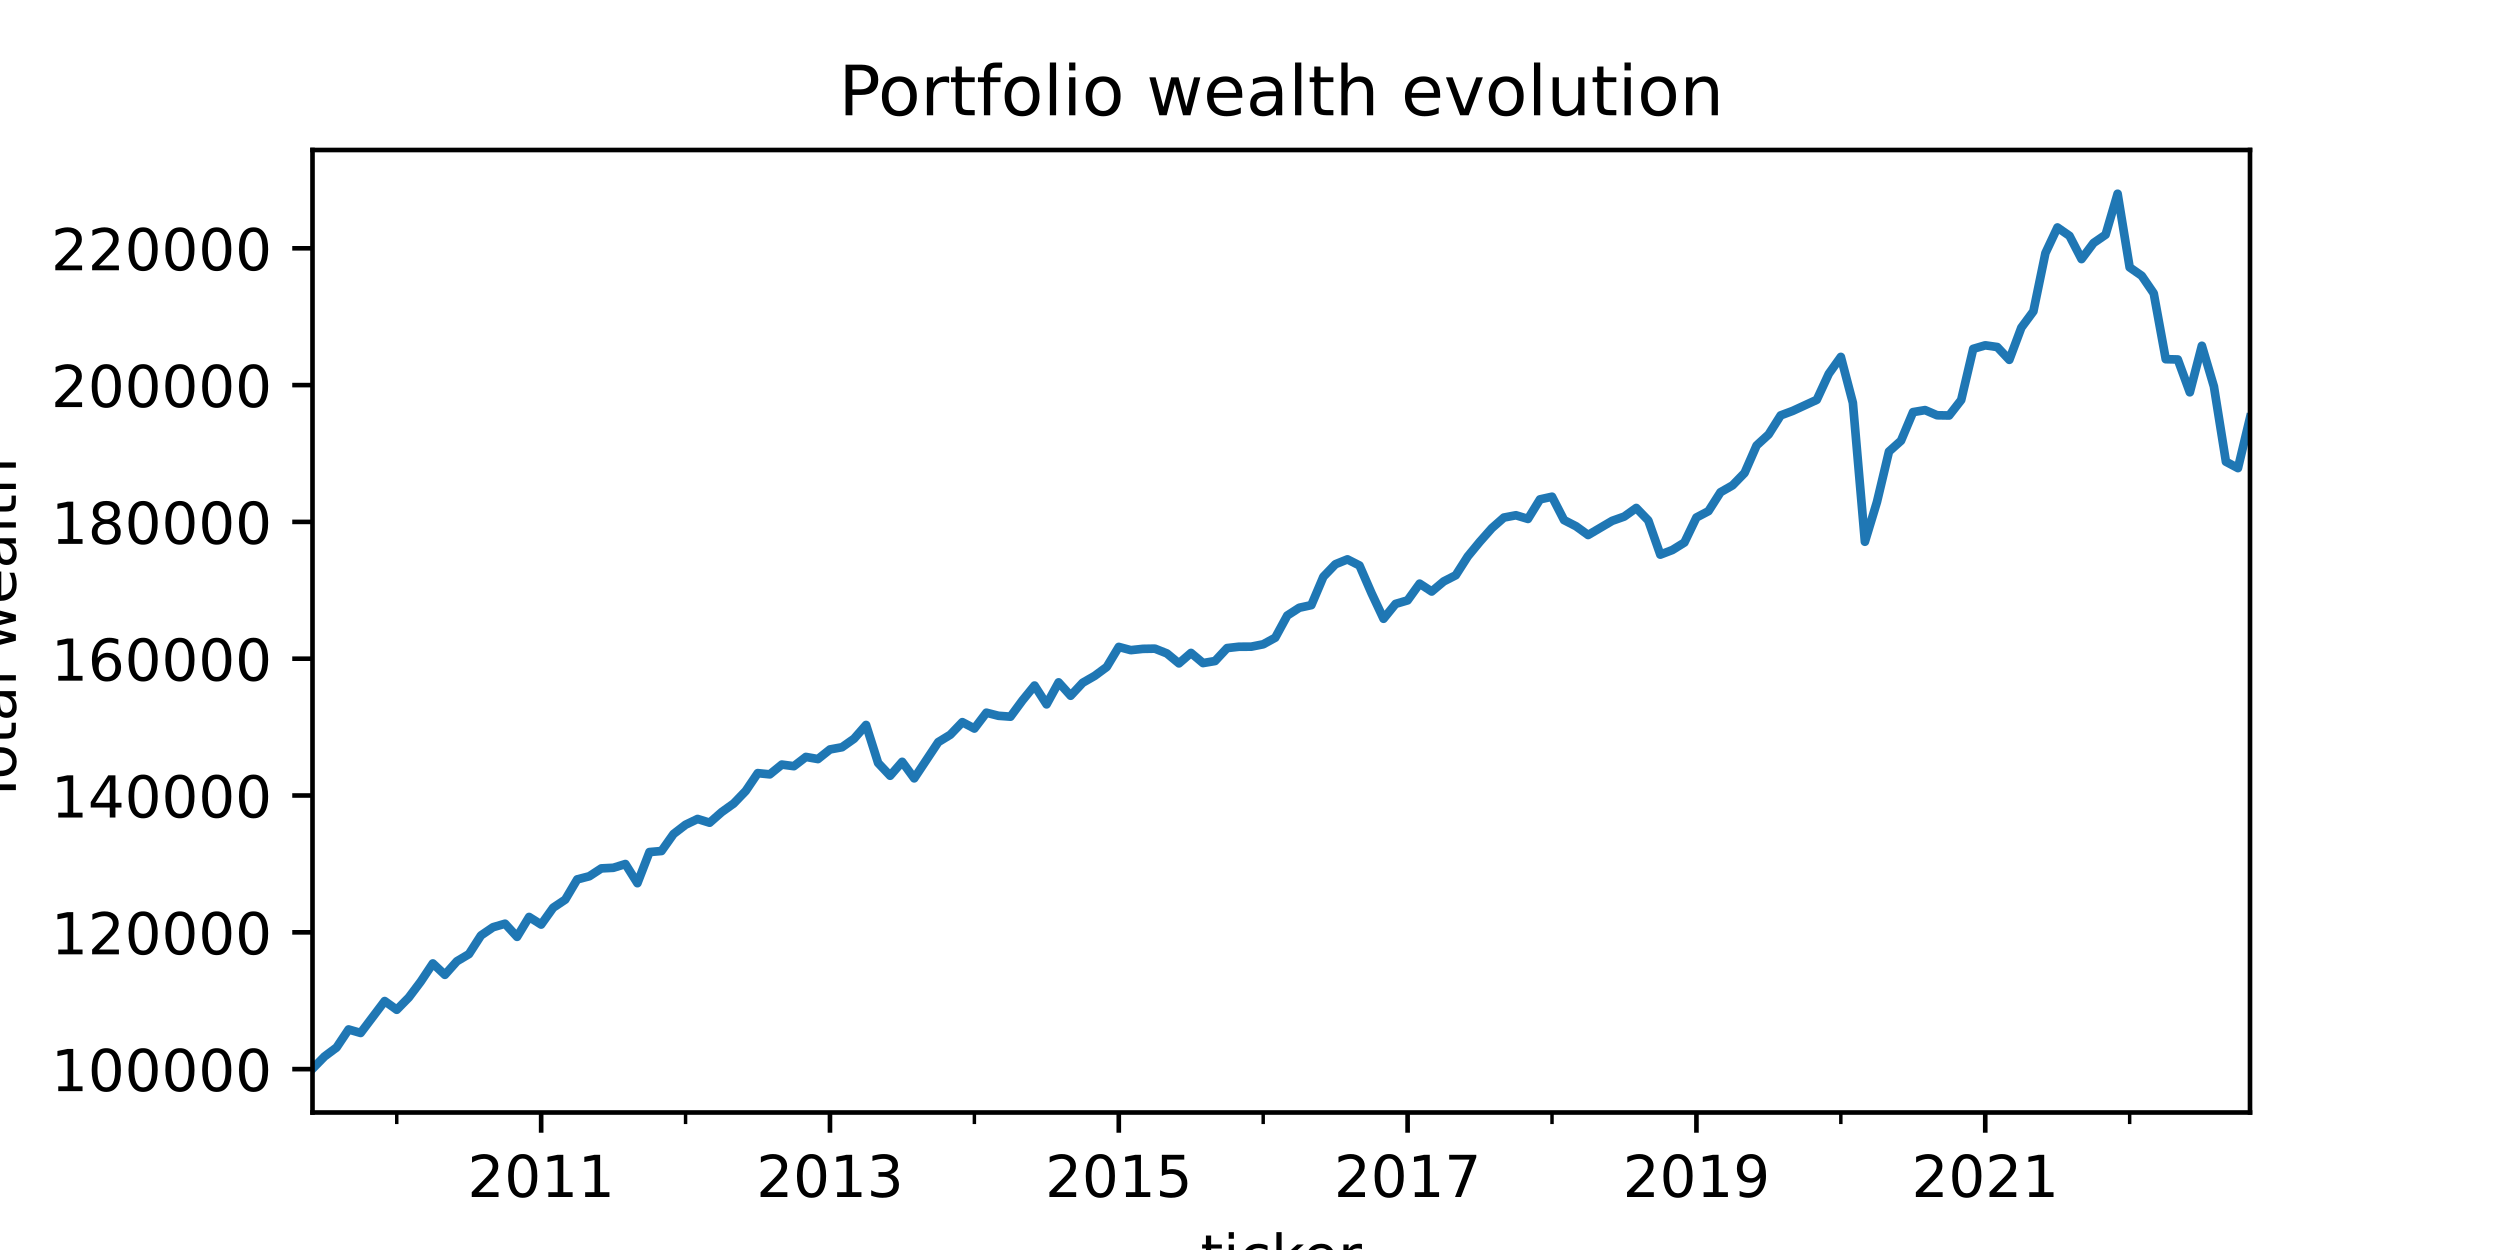
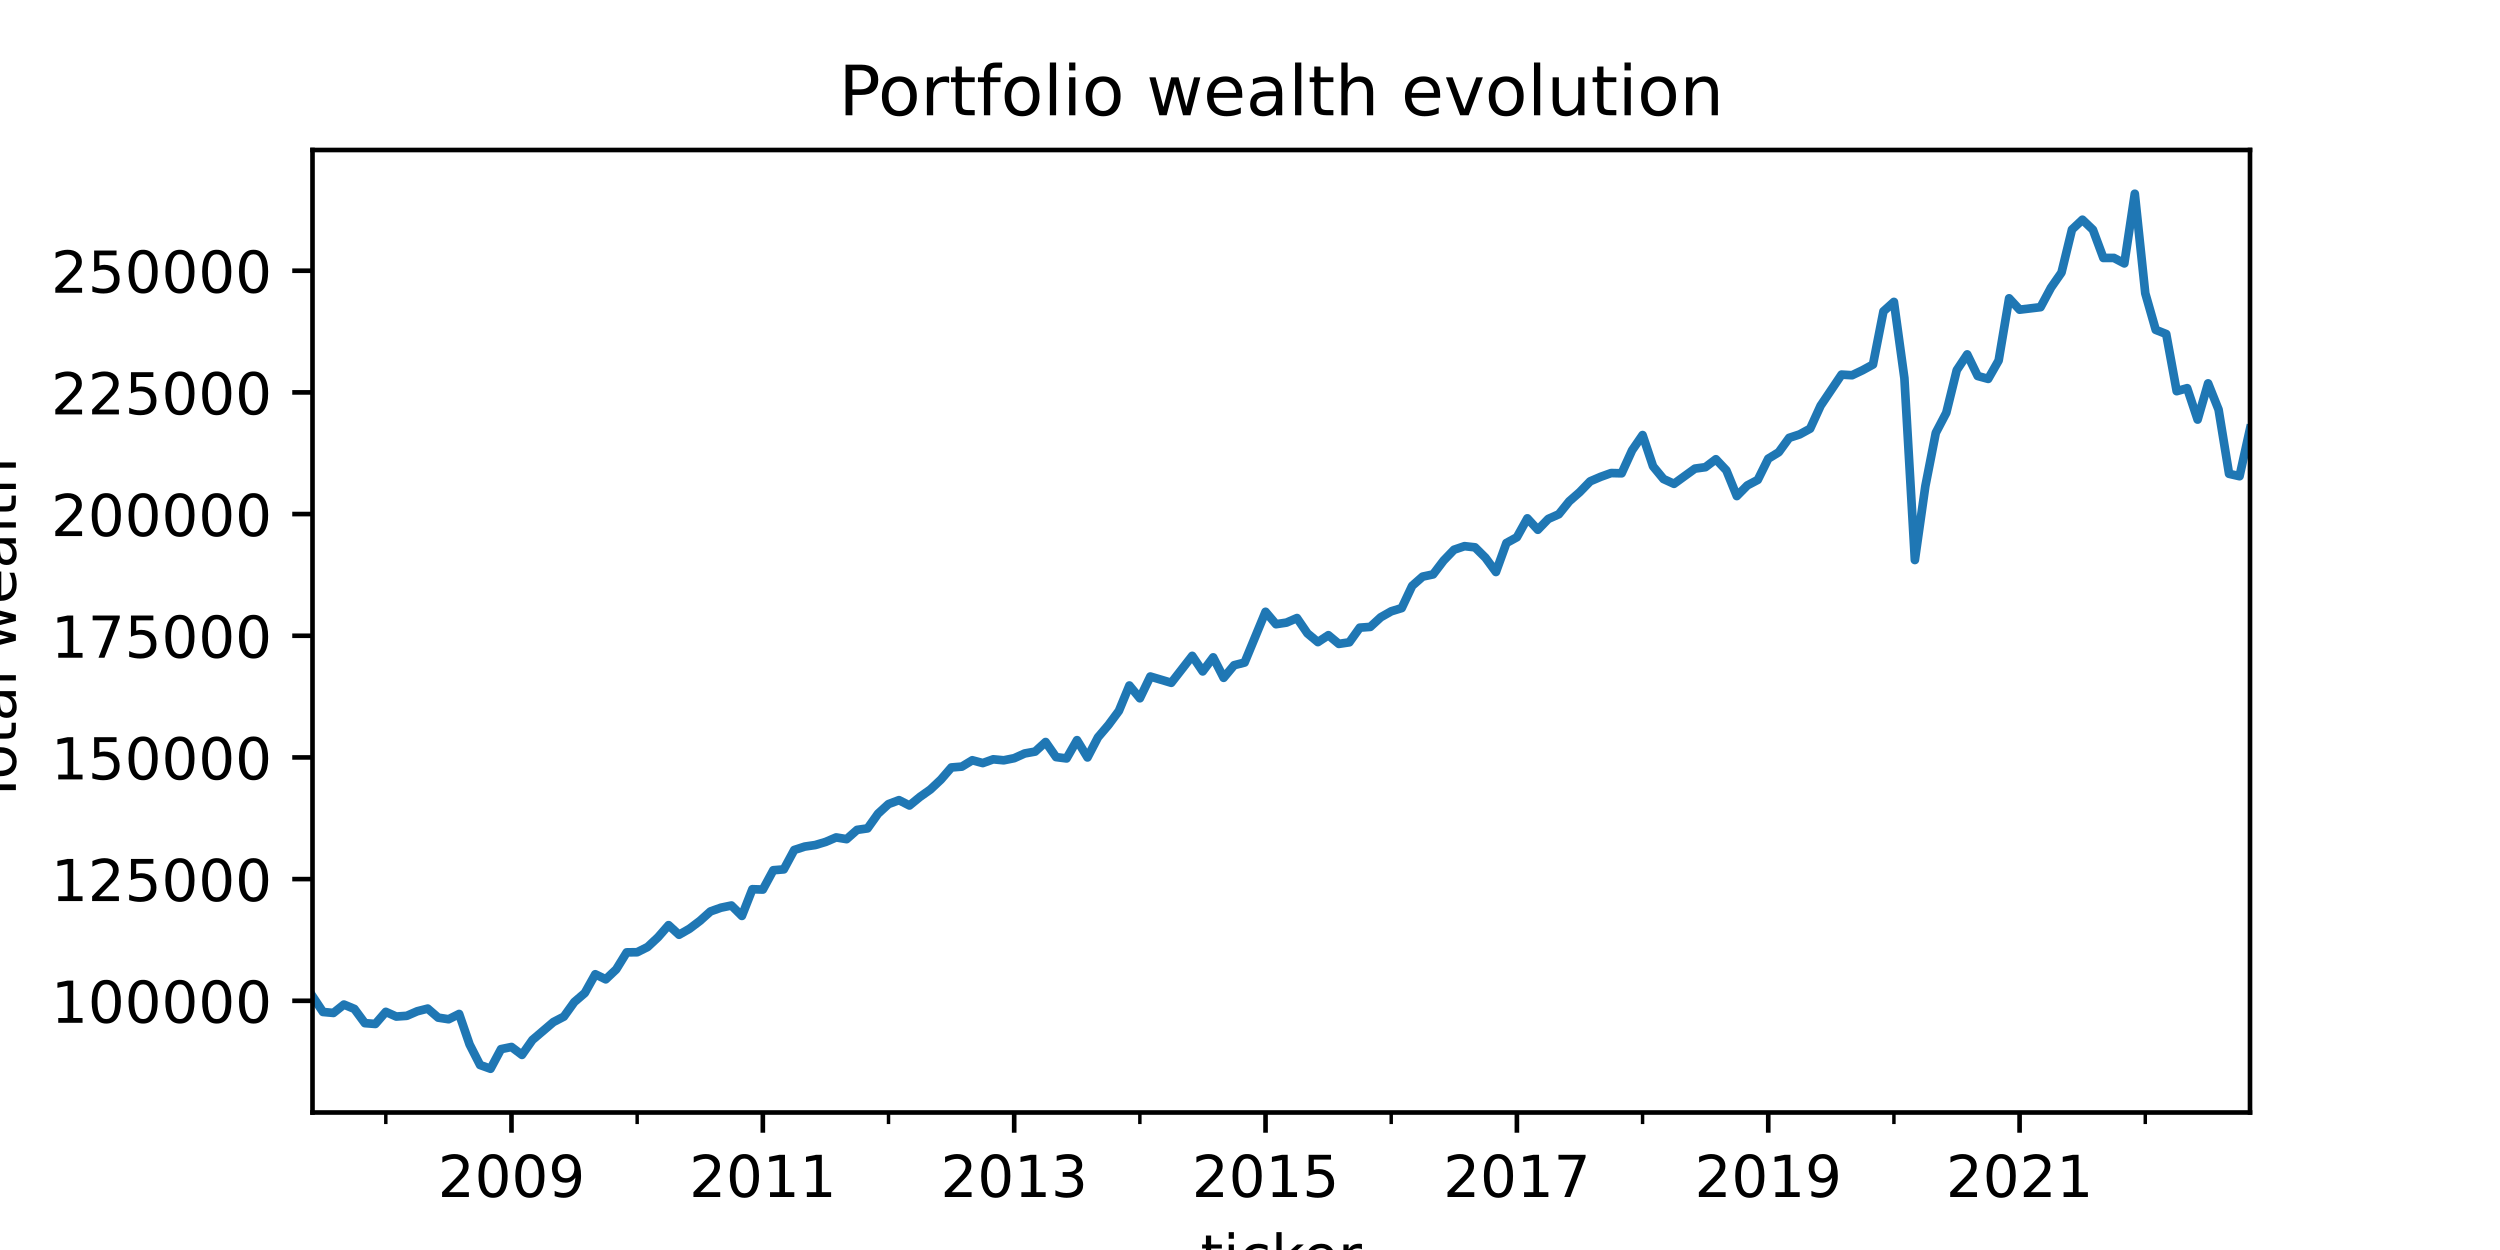
<svg xmlns="http://www.w3.org/2000/svg" xmlns:xlink="http://www.w3.org/1999/xlink" width="432pt" height="216pt" viewBox="0 0 432 216" version="1.1">
  <defs>
    <style type="text/css">*{stroke-linejoin: round; stroke-linecap: butt}</style>
  </defs>
  <g id="figure_1">
    <g id="patch_1">
      <path d="M 0 216  L 432 216  L 432 0  L 0 0  z " style="fill: #ffffff" />
    </g>
    <g id="axes_1">
      <g id="patch_2">
        <path d="M 54 192.24  L 388.8 192.24  L 388.8 25.92  L 54 25.92  z " style="fill: #ffffff" />
      </g>
      <g id="matplotlib.axis_1">
        <g id="xtick_1">
          <g id="line2d_1">
            <defs>
-               <path id="m2fdbde317b" d="M 0 0  L 0 3.5  " style="stroke: #000000; stroke-width: 0.8" />
+               <path id="mc7f5eabd72" d="M 0 0  L 0 3.5  " style="stroke: #000000; stroke-width: 0.8" />
            </defs>
            <g>
-               <use xlink:href="#m2fdbde317b" x="93.511" y="192.24" style="stroke: #000000; stroke-width: 0.8" />
+               <use xlink:href="#mc7f5eabd72" x="88.385" y="192.24" style="stroke: #000000; stroke-width: 0.8" />
            </g>
          </g>
          <g id="text_1">
-             <g transform="translate(80.78556 206.8384)scale(0.1 -0.1)">
+             <g transform="translate(75.65986 206.8384)scale(0.1 -0.1)">
              <defs>
                <path id="DejaVuSans-32" d="M 1228 531  L 3431 531  L 3431 0  L 469 0  L 469 531  Q 828 903 1448 1529  Q 2069 2156 2228 2338  Q 2531 2678 2651 2914  Q 2772 3150 2772 3378  Q 2772 3750 2511 3984  Q 2250 4219 1831 4219  Q 1534 4219 1204 4116  Q 875 4013 500 3803  L 500 4441  Q 881 4594 1212 4672  Q 1544 4750 1819 4750  Q 2544 4750 2975 4387  Q 3406 4025 3406 3419  Q 3406 3131 3298 2873  Q 3191 2616 2906 2266  Q 2828 2175 2409 1742  Q 1991 1309 1228 531  z " transform="scale(0.015625)" />
                <path id="DejaVuSans-30" d="M 2034 4250  Q 1547 4250 1301 3770  Q 1056 3291 1056 2328  Q 1056 1369 1301 889  Q 1547 409 2034 409  Q 2525 409 2770 889  Q 3016 1369 3016 2328  Q 3016 3291 2770 3770  Q 2525 4250 2034 4250  z M 2034 4750  Q 2819 4750 3233 4129  Q 3647 3509 3647 2328  Q 3647 1150 3233 529  Q 2819 -91 2034 -91  Q 1250 -91 836 529  Q 422 1150 422 2328  Q 422 3509 836 4129  Q 1250 4750 2034 4750  z " transform="scale(0.015625)" />
+                 <path id="DejaVuSans-39" d="M 703 97  L 703 672  Q 941 559 1184 500  Q 1428 441 1663 441  Q 2288 441 2617 861  Q 2947 1281 2994 2138  Q 2813 1869 2534 1725  Q 2256 1581 1919 1581  Q 1219 1581 811 2004  Q 403 2428 403 3163  Q 403 3881 828 4315  Q 1253 4750 1959 4750  Q 2769 4750 3195 4129  Q 3622 3509 3622 2328  Q 3622 1225 3098 567  Q 2575 -91 1691 -91  Q 1453 -91 1209 -44  Q 966 3 703 97  z M 1959 2075  Q 2384 2075 2632 2365  Q 2881 2656 2881 3163  Q 2881 3666 2632 3958  Q 2384 4250 1959 4250  Q 1534 4250 1286 3958  Q 1038 3666 1038 3163  Q 1038 2656 1286 2365  Q 1534 2075 1959 2075  z " transform="scale(0.015625)" />
+               </defs>
+               <use xlink:href="#DejaVuSans-32" />
+               <use xlink:href="#DejaVuSans-30" x="63.623" />
+               <use xlink:href="#DejaVuSans-30" x="127.246" />
+               <use xlink:href="#DejaVuSans-39" x="190.869" />
+             </g>
+           </g>
+         </g>
+         <g id="xtick_2">
+           <g id="line2d_2">
+             <g>
+               <use xlink:href="#mc7f5eabd72" x="131.818" y="192.24" style="stroke: #000000; stroke-width: 0.8" />
+             </g>
+           </g>
+           <g id="text_2">
+             <g transform="translate(119.0934 206.8384)scale(0.1 -0.1)">
+               <defs>
                <path id="DejaVuSans-31" d="M 794 531  L 1825 531  L 1825 4091  L 703 3866  L 703 4441  L 1819 4666  L 2450 4666  L 2450 531  L 3481 531  L 3481 0  L 794 0  L 794 531  z " transform="scale(0.015625)" />
              </defs>
              <use xlink:href="#DejaVuSans-32" />
              <use xlink:href="#DejaVuSans-30" x="63.623" />
              <use xlink:href="#DejaVuSans-31" x="127.246" />
              <use xlink:href="#DejaVuSans-31" x="190.869" />
            </g>
          </g>
        </g>
-         <g id="xtick_2">
-           <g id="line2d_2">
-             <g>
-               <use xlink:href="#m2fdbde317b" x="143.419" y="192.24" style="stroke: #000000; stroke-width: 0.8" />
-             </g>
-           </g>
-           <g id="text_2">
-             <g transform="translate(130.6936 206.8384)scale(0.1 -0.1)">
+         <g id="xtick_3">
+           <g id="line2d_3">
+             <g>
+               <use xlink:href="#mc7f5eabd72" x="175.252" y="192.24" style="stroke: #000000; stroke-width: 0.8" />
+             </g>
+           </g>
+           <g id="text_3">
+             <g transform="translate(162.5269 206.8384)scale(0.1 -0.1)">
              <defs>
                <path id="DejaVuSans-33" d="M 2597 2516  Q 3050 2419 3304 2112  Q 3559 1806 3559 1356  Q 3559 666 3084 287  Q 2609 -91 1734 -91  Q 1441 -91 1130 -33  Q 819 25 488 141  L 488 750  Q 750 597 1062 519  Q 1375 441 1716 441  Q 2309 441 2620 675  Q 2931 909 2931 1356  Q 2931 1769 2642 2001  Q 2353 2234 1838 2234  L 1294 2234  L 1294 2753  L 1863 2753  Q 2328 2753 2575 2939  Q 2822 3125 2822 3475  Q 2822 3834 2567 4026  Q 2313 4219 1838 4219  Q 1578 4219 1281 4162  Q 984 4106 628 3988  L 628 4550  Q 988 4650 1302 4700  Q 1616 4750 1894 4750  Q 2613 4750 3031 4423  Q 3450 4097 3450 3541  Q 3450 3153 3228 2886  Q 3006 2619 2597 2516  z " transform="scale(0.015625)" />
              </defs>
              <use xlink:href="#DejaVuSans-32" />
              <use xlink:href="#DejaVuSans-30" x="63.623" />
              <use xlink:href="#DejaVuSans-31" x="127.246" />
              <use xlink:href="#DejaVuSans-33" x="190.869" />
            </g>
          </g>
        </g>
-         <g id="xtick_3">
-           <g id="line2d_3">
-             <g>
-               <use xlink:href="#m2fdbde317b" x="193.327" y="192.24" style="stroke: #000000; stroke-width: 0.8" />
-             </g>
-           </g>
-           <g id="text_3">
-             <g transform="translate(180.6017 206.8384)scale(0.1 -0.1)">
+         <g id="xtick_4">
+           <g id="line2d_4">
+             <g>
+               <use xlink:href="#mc7f5eabd72" x="218.685" y="192.24" style="stroke: #000000; stroke-width: 0.8" />
+             </g>
+           </g>
+           <g id="text_4">
+             <g transform="translate(205.9604 206.8384)scale(0.1 -0.1)">
              <defs>
                <path id="DejaVuSans-35" d="M 691 4666  L 3169 4666  L 3169 4134  L 1269 4134  L 1269 2991  Q 1406 3038 1543 3061  Q 1681 3084 1819 3084  Q 2600 3084 3056 2656  Q 3513 2228 3513 1497  Q 3513 744 3044 326  Q 2575 -91 1722 -91  Q 1428 -91 1123 -41  Q 819 9 494 109  L 494 744  Q 775 591 1075 516  Q 1375 441 1709 441  Q 2250 441 2565 725  Q 2881 1009 2881 1497  Q 2881 1984 2565 2268  Q 2250 2553 1709 2553  Q 1456 2553 1204 2497  Q 953 2441 691 2322  L 691 4666  z " transform="scale(0.015625)" />
              </defs>
              <use xlink:href="#DejaVuSans-32" />
              <use xlink:href="#DejaVuSans-30" x="63.623" />
              <use xlink:href="#DejaVuSans-31" x="127.246" />
              <use xlink:href="#DejaVuSans-35" x="190.869" />
            </g>
          </g>
        </g>
-         <g id="xtick_4">
-           <g id="line2d_4">
-             <g>
-               <use xlink:href="#m2fdbde317b" x="243.235" y="192.24" style="stroke: #000000; stroke-width: 0.8" />
-             </g>
-           </g>
-           <g id="text_4">
-             <g transform="translate(230.5098 206.8384)scale(0.1 -0.1)">
+         <g id="xtick_5">
+           <g id="line2d_5">
+             <g>
+               <use xlink:href="#mc7f5eabd72" x="262.119" y="192.24" style="stroke: #000000; stroke-width: 0.8" />
+             </g>
+           </g>
+           <g id="text_5">
+             <g transform="translate(249.3939 206.8384)scale(0.1 -0.1)">
              <defs>
                <path id="DejaVuSans-37" d="M 525 4666  L 3525 4666  L 3525 4397  L 1831 0  L 1172 0  L 2766 4134  L 525 4134  L 525 4666  z " transform="scale(0.015625)" />
              </defs>
              <use xlink:href="#DejaVuSans-32" />
              <use xlink:href="#DejaVuSans-30" x="63.623" />
              <use xlink:href="#DejaVuSans-31" x="127.246" />
              <use xlink:href="#DejaVuSans-37" x="190.869" />
            </g>
          </g>
        </g>
-         <g id="xtick_5">
-           <g id="line2d_5">
-             <g>
-               <use xlink:href="#m2fdbde317b" x="293.143" y="192.24" style="stroke: #000000; stroke-width: 0.8" />
-             </g>
-           </g>
-           <g id="text_5">
-             <g transform="translate(280.4179 206.8384)scale(0.1 -0.1)">
-               <defs>
-                 <path id="DejaVuSans-39" d="M 703 97  L 703 672  Q 941 559 1184 500  Q 1428 441 1663 441  Q 2288 441 2617 861  Q 2947 1281 2994 2138  Q 2813 1869 2534 1725  Q 2256 1581 1919 1581  Q 1219 1581 811 2004  Q 403 2428 403 3163  Q 403 3881 828 4315  Q 1253 4750 1959 4750  Q 2769 4750 3195 4129  Q 3622 3509 3622 2328  Q 3622 1225 3098 567  Q 2575 -91 1691 -91  Q 1453 -91 1209 -44  Q 966 3 703 97  z M 1959 2075  Q 2384 2075 2632 2365  Q 2881 2656 2881 3163  Q 2881 3666 2632 3958  Q 2384 4250 1959 4250  Q 1534 4250 1286 3958  Q 1038 3666 1038 3163  Q 1038 2656 1286 2365  Q 1534 2075 1959 2075  z " transform="scale(0.015625)" />
-               </defs>
+         <g id="xtick_6">
+           <g id="line2d_6">
+             <g>
+               <use xlink:href="#mc7f5eabd72" x="305.552" y="192.24" style="stroke: #000000; stroke-width: 0.8" />
+             </g>
+           </g>
+           <g id="text_6">
+             <g transform="translate(292.8274 206.8384)scale(0.1 -0.1)">
              <use xlink:href="#DejaVuSans-32" />
              <use xlink:href="#DejaVuSans-30" x="63.623" />
              <use xlink:href="#DejaVuSans-31" x="127.246" />
              <use xlink:href="#DejaVuSans-39" x="190.869" />
            </g>
          </g>
        </g>
-         <g id="xtick_6">
-           <g id="line2d_6">
-             <g>
-               <use xlink:href="#m2fdbde317b" x="343.051" y="192.24" style="stroke: #000000; stroke-width: 0.8" />
-             </g>
-           </g>
-           <g id="text_6">
-             <g transform="translate(330.3259 206.8384)scale(0.1 -0.1)">
+         <g id="xtick_7">
+           <g id="line2d_7">
+             <g>
+               <use xlink:href="#mc7f5eabd72" x="348.986" y="192.24" style="stroke: #000000; stroke-width: 0.8" />
+             </g>
+           </g>
+           <g id="text_7">
+             <g transform="translate(336.2609 206.8384)scale(0.1 -0.1)">
              <use xlink:href="#DejaVuSans-32" />
              <use xlink:href="#DejaVuSans-30" x="63.623" />
              <use xlink:href="#DejaVuSans-32" x="127.246" />
              <use xlink:href="#DejaVuSans-31" x="190.869" />
            </g>
          </g>
        </g>
-         <g id="xtick_7">
-           <g id="line2d_7">
-             <defs>
-               <path id="m500e8e9e2e" d="M 0 0  L 0 2  " style="stroke: #000000; stroke-width: 0.6" />
-             </defs>
-             <g>
-               <use xlink:href="#m500e8e9e2e" x="68.557" y="192.24" style="stroke: #000000; stroke-width: 0.6" />
-             </g>
-           </g>
-         </g>
        <g id="xtick_8">
          <g id="line2d_8">
-             <g>
-               <use xlink:href="#m500e8e9e2e" x="118.465" y="192.24" style="stroke: #000000; stroke-width: 0.6" />
+             <defs>
+               <path id="mb5a6498477" d="M 0 0  L 0 2  " style="stroke: #000000; stroke-width: 0.6" />
+             </defs>
+             <g>
+               <use xlink:href="#mb5a6498477" x="66.668" y="192.24" style="stroke: #000000; stroke-width: 0.6" />
            </g>
          </g>
        </g>
        <g id="xtick_9">
          <g id="line2d_9">
            <g>
-               <use xlink:href="#m500e8e9e2e" x="168.373" y="192.24" style="stroke: #000000; stroke-width: 0.6" />
+               <use xlink:href="#mb5a6498477" x="110.102" y="192.24" style="stroke: #000000; stroke-width: 0.6" />
            </g>
          </g>
        </g>
        <g id="xtick_10">
          <g id="line2d_10">
            <g>
-               <use xlink:href="#m500e8e9e2e" x="218.281" y="192.24" style="stroke: #000000; stroke-width: 0.6" />
+               <use xlink:href="#mb5a6498477" x="153.535" y="192.24" style="stroke: #000000; stroke-width: 0.6" />
            </g>
          </g>
        </g>
        <g id="xtick_11">
          <g id="line2d_11">
            <g>
-               <use xlink:href="#m500e8e9e2e" x="268.189" y="192.24" style="stroke: #000000; stroke-width: 0.6" />
+               <use xlink:href="#mb5a6498477" x="196.969" y="192.24" style="stroke: #000000; stroke-width: 0.6" />
            </g>
          </g>
        </g>
        <g id="xtick_12">
          <g id="line2d_12">
            <g>
-               <use xlink:href="#m500e8e9e2e" x="318.097" y="192.24" style="stroke: #000000; stroke-width: 0.6" />
+               <use xlink:href="#mb5a6498477" x="240.402" y="192.24" style="stroke: #000000; stroke-width: 0.6" />
            </g>
          </g>
        </g>
        <g id="xtick_13">
          <g id="line2d_13">
            <g>
-               <use xlink:href="#m500e8e9e2e" x="368.005" y="192.24" style="stroke: #000000; stroke-width: 0.6" />
-             </g>
-           </g>
-         </g>
-         <g id="text_7">
+               <use xlink:href="#mb5a6498477" x="283.836" y="192.24" style="stroke: #000000; stroke-width: 0.6" />
+             </g>
+           </g>
+         </g>
+         <g id="xtick_14">
+           <g id="line2d_14">
+             <g>
+               <use xlink:href="#mb5a6498477" x="327.269" y="192.24" style="stroke: #000000; stroke-width: 0.6" />
+             </g>
+           </g>
+         </g>
+         <g id="xtick_15">
+           <g id="line2d_15">
+             <g>
+               <use xlink:href="#mb5a6498477" x="370.703" y="192.24" style="stroke: #000000; stroke-width: 0.6" />
+             </g>
+           </g>
+         </g>
+         <g id="text_8">
          <g transform="translate(207.4555 220.5166)scale(0.1 -0.1)">
            <defs>
              <path id="DejaVuSans-74" d="M 1172 4494  L 1172 3500  L 2356 3500  L 2356 3053  L 1172 3053  L 1172 1153  Q 1172 725 1289 603  Q 1406 481 1766 481  L 2356 481  L 2356 0  L 1766 0  Q 1100 0 847 248  Q 594 497 594 1153  L 594 3053  L 172 3053  L 172 3500  L 594 3500  L 594 4494  L 1172 4494  z " transform="scale(0.015625)" />
              <path id="DejaVuSans-69" d="M 603 3500  L 1178 3500  L 1178 0  L 603 0  L 603 3500  z M 603 4863  L 1178 4863  L 1178 4134  L 603 4134  L 603 4863  z " transform="scale(0.015625)" />
              <path id="DejaVuSans-63" d="M 3122 3366  L 3122 2828  Q 2878 2963 2633 3030  Q 2388 3097 2138 3097  Q 1578 3097 1268 2742  Q 959 2388 959 1747  Q 959 1106 1268 751  Q 1578 397 2138 397  Q 2388 397 2633 464  Q 2878 531 3122 666  L 3122 134  Q 2881 22 2623 -34  Q 2366 -91 2075 -91  Q 1284 -91 818 406  Q 353 903 353 1747  Q 353 2603 823 3093  Q 1294 3584 2113 3584  Q 2378 3584 2631 3529  Q 2884 3475 3122 3366  z " transform="scale(0.015625)" />
              <path id="DejaVuSans-6b" d="M 581 4863  L 1159 4863  L 1159 1991  L 2875 3500  L 3609 3500  L 1753 1863  L 3688 0  L 2938 0  L 1159 1709  L 1159 0  L 581 0  L 581 4863  z " transform="scale(0.015625)" />
              <path id="DejaVuSans-65" d="M 3597 1894  L 3597 1613  L 953 1613  Q 991 1019 1311 708  Q 1631 397 2203 397  Q 2534 397 2845 478  Q 3156 559 3463 722  L 3463 178  Q 3153 47 2828 -22  Q 2503 -91 2169 -91  Q 1331 -91 842 396  Q 353 884 353 1716  Q 353 2575 817 3079  Q 1281 3584 2069 3584  Q 2775 3584 3186 3129  Q 3597 2675 3597 1894  z M 3022 2063  Q 3016 2534 2758 2815  Q 2500 3097 2075 3097  Q 1594 3097 1305 2825  Q 1016 2553 972 2059  L 3022 2063  z " transform="scale(0.015625)" />
              <path id="DejaVuSans-72" d="M 2631 2963  Q 2534 3019 2420 3045  Q 2306 3072 2169 3072  Q 1681 3072 1420 2755  Q 1159 2438 1159 1844  L 1159 0  L 581 0  L 581 3500  L 1159 3500  L 1159 2956  Q 1341 3275 1631 3429  Q 1922 3584 2338 3584  Q 2397 3584 2469 3576  Q 2541 3569 2628 3553  L 2631 2963  z " transform="scale(0.015625)" />
            </defs>
            <use xlink:href="#DejaVuSans-74" />
            <use xlink:href="#DejaVuSans-69" x="39.209" />
            <use xlink:href="#DejaVuSans-63" x="66.992" />
            <use xlink:href="#DejaVuSans-6b" x="121.973" />
            <use xlink:href="#DejaVuSans-65" x="176.258" />
            <use xlink:href="#DejaVuSans-72" x="237.781" />
          </g>
        </g>
      </g>
      <g id="matplotlib.axis_2">
        <g id="ytick_1">
-           <g id="line2d_14">
+           <g id="line2d_16">
            <defs>
-               <path id="m5703c1675a" d="M 0 0  L -3.5 0  " style="stroke: #000000; stroke-width: 0.8" />
+               <path id="m5f19a71760" d="M 0 0  L -3.5 0  " style="stroke: #000000; stroke-width: 0.8" />
            </defs>
            <g>
-               <use xlink:href="#m5703c1675a" x="54" y="184.745" style="stroke: #000000; stroke-width: 0.8" />
-             </g>
-           </g>
-           <g id="text_8">
-             <g transform="translate(8.825 188.5444)scale(0.1 -0.1)">
+               <use xlink:href="#m5f19a71760" x="54" y="172.936" style="stroke: #000000; stroke-width: 0.8" />
+             </g>
+           </g>
+           <g id="text_9">
+             <g transform="translate(8.825 176.7349)scale(0.1 -0.1)">
              <use xlink:href="#DejaVuSans-31" />
              <use xlink:href="#DejaVuSans-30" x="63.623" />
              <use xlink:href="#DejaVuSans-30" x="127.246" />
              <use xlink:href="#DejaVuSans-30" x="190.869" />
              <use xlink:href="#DejaVuSans-30" x="254.492" />
              <use xlink:href="#DejaVuSans-30" x="318.115" />
            </g>
          </g>
        </g>
        <g id="ytick_2">
-           <g id="line2d_15">
-             <g>
-               <use xlink:href="#m5703c1675a" x="54" y="161.105" style="stroke: #000000; stroke-width: 0.8" />
-             </g>
-           </g>
-           <g id="text_9">
-             <g transform="translate(8.825 164.9043)scale(0.1 -0.1)">
+           <g id="line2d_17">
+             <g>
+               <use xlink:href="#m5f19a71760" x="54" y="151.91" style="stroke: #000000; stroke-width: 0.8" />
+             </g>
+           </g>
+           <g id="text_10">
+             <g transform="translate(8.825 155.7089)scale(0.1 -0.1)">
              <use xlink:href="#DejaVuSans-31" />
              <use xlink:href="#DejaVuSans-32" x="63.623" />
+               <use xlink:href="#DejaVuSans-35" x="127.246" />
+               <use xlink:href="#DejaVuSans-30" x="190.869" />
+               <use xlink:href="#DejaVuSans-30" x="254.492" />
+               <use xlink:href="#DejaVuSans-30" x="318.115" />
+             </g>
+           </g>
+         </g>
+         <g id="ytick_3">
+           <g id="line2d_18">
+             <g>
+               <use xlink:href="#m5f19a71760" x="54" y="130.884" style="stroke: #000000; stroke-width: 0.8" />
+             </g>
+           </g>
+           <g id="text_11">
+             <g transform="translate(8.825 134.6829)scale(0.1 -0.1)">
+               <use xlink:href="#DejaVuSans-31" />
+               <use xlink:href="#DejaVuSans-35" x="63.623" />
              <use xlink:href="#DejaVuSans-30" x="127.246" />
              <use xlink:href="#DejaVuSans-30" x="190.869" />
              <use xlink:href="#DejaVuSans-30" x="254.492" />
              <use xlink:href="#DejaVuSans-30" x="318.115" />
            </g>
          </g>
        </g>
-         <g id="ytick_3">
-           <g id="line2d_16">
-             <g>
-               <use xlink:href="#m5703c1675a" x="54" y="137.465" style="stroke: #000000; stroke-width: 0.8" />
-             </g>
-           </g>
-           <g id="text_10">
-             <g transform="translate(8.825 141.2641)scale(0.1 -0.1)">
-               <defs>
-                 <path id="DejaVuSans-34" d="M 2419 4116  L 825 1625  L 2419 1625  L 2419 4116  z M 2253 4666  L 3047 4666  L 3047 1625  L 3713 1625  L 3713 1100  L 3047 1100  L 3047 0  L 2419 0  L 2419 1100  L 313 1100  L 313 1709  L 2253 4666  z " transform="scale(0.015625)" />
-               </defs>
+         <g id="ytick_4">
+           <g id="line2d_19">
+             <g>
+               <use xlink:href="#m5f19a71760" x="54" y="109.858" style="stroke: #000000; stroke-width: 0.8" />
+             </g>
+           </g>
+           <g id="text_12">
+             <g transform="translate(8.825 113.6569)scale(0.1 -0.1)">
              <use xlink:href="#DejaVuSans-31" />
-               <use xlink:href="#DejaVuSans-34" x="63.623" />
+               <use xlink:href="#DejaVuSans-37" x="63.623" />
+               <use xlink:href="#DejaVuSans-35" x="127.246" />
+               <use xlink:href="#DejaVuSans-30" x="190.869" />
+               <use xlink:href="#DejaVuSans-30" x="254.492" />
+               <use xlink:href="#DejaVuSans-30" x="318.115" />
+             </g>
+           </g>
+         </g>
+         <g id="ytick_5">
+           <g id="line2d_20">
+             <g>
+               <use xlink:href="#m5f19a71760" x="54" y="88.832" style="stroke: #000000; stroke-width: 0.8" />
+             </g>
+           </g>
+           <g id="text_13">
+             <g transform="translate(8.825 92.63087)scale(0.1 -0.1)">
+               <use xlink:href="#DejaVuSans-32" />
+               <use xlink:href="#DejaVuSans-30" x="63.623" />
              <use xlink:href="#DejaVuSans-30" x="127.246" />
              <use xlink:href="#DejaVuSans-30" x="190.869" />
              <use xlink:href="#DejaVuSans-30" x="254.492" />
              <use xlink:href="#DejaVuSans-30" x="318.115" />
            </g>
          </g>
        </g>
-         <g id="ytick_4">
-           <g id="line2d_17">
-             <g>
-               <use xlink:href="#m5703c1675a" x="54" y="113.825" style="stroke: #000000; stroke-width: 0.8" />
-             </g>
-           </g>
-           <g id="text_11">
-             <g transform="translate(8.825 117.6239)scale(0.1 -0.1)">
-               <defs>
-                 <path id="DejaVuSans-36" d="M 2113 2584  Q 1688 2584 1439 2293  Q 1191 2003 1191 1497  Q 1191 994 1439 701  Q 1688 409 2113 409  Q 2538 409 2786 701  Q 3034 994 3034 1497  Q 3034 2003 2786 2293  Q 2538 2584 2113 2584  z M 3366 4563  L 3366 3988  Q 3128 4100 2886 4159  Q 2644 4219 2406 4219  Q 1781 4219 1451 3797  Q 1122 3375 1075 2522  Q 1259 2794 1537 2939  Q 1816 3084 2150 3084  Q 2853 3084 3261 2657  Q 3669 2231 3669 1497  Q 3669 778 3244 343  Q 2819 -91 2113 -91  Q 1303 -91 875 529  Q 447 1150 447 2328  Q 447 3434 972 4092  Q 1497 4750 2381 4750  Q 2619 4750 2861 4703  Q 3103 4656 3366 4563  z " transform="scale(0.015625)" />
-               </defs>
-               <use xlink:href="#DejaVuSans-31" />
-               <use xlink:href="#DejaVuSans-36" x="63.623" />
+         <g id="ytick_6">
+           <g id="line2d_21">
+             <g>
+               <use xlink:href="#m5f19a71760" x="54" y="67.806" style="stroke: #000000; stroke-width: 0.8" />
+             </g>
+           </g>
+           <g id="text_14">
+             <g transform="translate(8.825 71.60487)scale(0.1 -0.1)">
+               <use xlink:href="#DejaVuSans-32" />
+               <use xlink:href="#DejaVuSans-32" x="63.623" />
+               <use xlink:href="#DejaVuSans-35" x="127.246" />
+               <use xlink:href="#DejaVuSans-30" x="190.869" />
+               <use xlink:href="#DejaVuSans-30" x="254.492" />
+               <use xlink:href="#DejaVuSans-30" x="318.115" />
+             </g>
+           </g>
+         </g>
+         <g id="ytick_7">
+           <g id="line2d_22">
+             <g>
+               <use xlink:href="#m5f19a71760" x="54" y="46.78" style="stroke: #000000; stroke-width: 0.8" />
+             </g>
+           </g>
+           <g id="text_15">
+             <g transform="translate(8.825 50.57887)scale(0.1 -0.1)">
+               <use xlink:href="#DejaVuSans-32" />
+               <use xlink:href="#DejaVuSans-35" x="63.623" />
              <use xlink:href="#DejaVuSans-30" x="127.246" />
              <use xlink:href="#DejaVuSans-30" x="190.869" />
              <use xlink:href="#DejaVuSans-30" x="254.492" />
              <use xlink:href="#DejaVuSans-30" x="318.115" />
            </g>
          </g>
        </g>
-         <g id="ytick_5">
-           <g id="line2d_18">
-             <g>
-               <use xlink:href="#m5703c1675a" x="54" y="90.185" style="stroke: #000000; stroke-width: 0.8" />
-             </g>
-           </g>
-           <g id="text_12">
-             <g transform="translate(8.825 93.98377)scale(0.1 -0.1)">
-               <defs>
-                 <path id="DejaVuSans-38" d="M 2034 2216  Q 1584 2216 1326 1975  Q 1069 1734 1069 1313  Q 1069 891 1326 650  Q 1584 409 2034 409  Q 2484 409 2743 651  Q 3003 894 3003 1313  Q 3003 1734 2745 1975  Q 2488 2216 2034 2216  z M 1403 2484  Q 997 2584 770 2862  Q 544 3141 544 3541  Q 544 4100 942 4425  Q 1341 4750 2034 4750  Q 2731 4750 3128 4425  Q 3525 4100 3525 3541  Q 3525 3141 3298 2862  Q 3072 2584 2669 2484  Q 3125 2378 3379 2068  Q 3634 1759 3634 1313  Q 3634 634 3220 271  Q 2806 -91 2034 -91  Q 1263 -91 848 271  Q 434 634 434 1313  Q 434 1759 690 2068  Q 947 2378 1403 2484  z M 1172 3481  Q 1172 3119 1398 2916  Q 1625 2713 2034 2713  Q 2441 2713 2670 2916  Q 2900 3119 2900 3481  Q 2900 3844 2670 4047  Q 2441 4250 2034 4250  Q 1625 4250 1398 4047  Q 1172 3844 1172 3481  z " transform="scale(0.015625)" />
-               </defs>
-               <use xlink:href="#DejaVuSans-31" />
-               <use xlink:href="#DejaVuSans-38" x="63.623" />
-               <use xlink:href="#DejaVuSans-30" x="127.246" />
-               <use xlink:href="#DejaVuSans-30" x="190.869" />
-               <use xlink:href="#DejaVuSans-30" x="254.492" />
-               <use xlink:href="#DejaVuSans-30" x="318.115" />
-             </g>
-           </g>
-         </g>
-         <g id="ytick_6">
-           <g id="line2d_19">
-             <g>
-               <use xlink:href="#m5703c1675a" x="54" y="66.544" style="stroke: #000000; stroke-width: 0.8" />
-             </g>
-           </g>
-           <g id="text_13">
-             <g transform="translate(8.825 70.3436)scale(0.1 -0.1)">
-               <use xlink:href="#DejaVuSans-32" />
-               <use xlink:href="#DejaVuSans-30" x="63.623" />
-               <use xlink:href="#DejaVuSans-30" x="127.246" />
-               <use xlink:href="#DejaVuSans-30" x="190.869" />
-               <use xlink:href="#DejaVuSans-30" x="254.492" />
-               <use xlink:href="#DejaVuSans-30" x="318.115" />
-             </g>
-           </g>
-         </g>
-         <g id="ytick_7">
-           <g id="line2d_20">
-             <g>
-               <use xlink:href="#m5703c1675a" x="54" y="42.904" style="stroke: #000000; stroke-width: 0.8" />
-             </g>
-           </g>
-           <g id="text_14">
-             <g transform="translate(8.825 46.70344)scale(0.1 -0.1)">
-               <use xlink:href="#DejaVuSans-32" />
-               <use xlink:href="#DejaVuSans-32" x="63.623" />
-               <use xlink:href="#DejaVuSans-30" x="127.246" />
-               <use xlink:href="#DejaVuSans-30" x="190.869" />
-               <use xlink:href="#DejaVuSans-30" x="254.492" />
-               <use xlink:href="#DejaVuSans-30" x="318.115" />
-             </g>
-           </g>
-         </g>
-         <g id="text_15">
+         <g id="text_16">
          <g transform="translate(2.745312 139.0933)rotate(-90)scale(0.1 -0.1)">
            <defs>
              <path id="DejaVuSans-54" d="M -19 4666  L 3928 4666  L 3928 4134  L 2272 4134  L 2272 0  L 1638 0  L 1638 4134  L -19 4134  L -19 4666  z " transform="scale(0.015625)" />
              <path id="DejaVuSans-6f" d="M 1959 3097  Q 1497 3097 1228 2736  Q 959 2375 959 1747  Q 959 1119 1226 758  Q 1494 397 1959 397  Q 2419 397 2687 759  Q 2956 1122 2956 1747  Q 2956 2369 2687 2733  Q 2419 3097 1959 3097  z M 1959 3584  Q 2709 3584 3137 3096  Q 3566 2609 3566 1747  Q 3566 888 3137 398  Q 2709 -91 1959 -91  Q 1206 -91 779 398  Q 353 888 353 1747  Q 353 2609 779 3096  Q 1206 3584 1959 3584  z " transform="scale(0.015625)" />
              <path id="DejaVuSans-61" d="M 2194 1759  Q 1497 1759 1228 1600  Q 959 1441 959 1056  Q 959 750 1161 570  Q 1363 391 1709 391  Q 2188 391 2477 730  Q 2766 1069 2766 1631  L 2766 1759  L 2194 1759  z M 3341 1997  L 3341 0  L 2766 0  L 2766 531  Q 2569 213 2275 61  Q 1981 -91 1556 -91  Q 1019 -91 701 211  Q 384 513 384 1019  Q 384 1609 779 1909  Q 1175 2209 1959 2209  L 2766 2209  L 2766 2266  Q 2766 2663 2505 2880  Q 2244 3097 1772 3097  Q 1472 3097 1187 3025  Q 903 2953 641 2809  L 641 3341  Q 956 3463 1253 3523  Q 1550 3584 1831 3584  Q 2591 3584 2966 3190  Q 3341 2797 3341 1997  z " transform="scale(0.015625)" />
              <path id="DejaVuSans-6c" d="M 603 4863  L 1178 4863  L 1178 0  L 603 0  L 603 4863  z " transform="scale(0.015625)" />
              <path id="DejaVuSans-20" transform="scale(0.015625)" />
              <path id="DejaVuSans-77" d="M 269 3500  L 844 3500  L 1563 769  L 2278 3500  L 2956 3500  L 3675 769  L 4391 3500  L 4966 3500  L 4050 0  L 3372 0  L 2619 2869  L 1863 0  L 1184 0  L 269 3500  z " transform="scale(0.015625)" />
              <path id="DejaVuSans-68" d="M 3513 2113  L 3513 0  L 2938 0  L 2938 2094  Q 2938 2591 2744 2837  Q 2550 3084 2163 3084  Q 1697 3084 1428 2787  Q 1159 2491 1159 1978  L 1159 0  L 581 0  L 581 4863  L 1159 4863  L 1159 2956  Q 1366 3272 1645 3428  Q 1925 3584 2291 3584  Q 2894 3584 3203 3211  Q 3513 2838 3513 2113  z " transform="scale(0.015625)" />
            </defs>
            <use xlink:href="#DejaVuSans-54" />
            <use xlink:href="#DejaVuSans-6f" x="44.084" />
            <use xlink:href="#DejaVuSans-74" x="105.266" />
            <use xlink:href="#DejaVuSans-61" x="144.475" />
            <use xlink:href="#DejaVuSans-6c" x="205.754" />
            <use xlink:href="#DejaVuSans-20" x="233.537" />
            <use xlink:href="#DejaVuSans-77" x="265.324" />
            <use xlink:href="#DejaVuSans-65" x="347.111" />
            <use xlink:href="#DejaVuSans-61" x="408.635" />
            <use xlink:href="#DejaVuSans-6c" x="469.914" />
            <use xlink:href="#DejaVuSans-74" x="497.697" />
            <use xlink:href="#DejaVuSans-68" x="536.906" />
          </g>
        </g>
      </g>
-       <g id="line2d_21">
-         <path d="M 54 184.68  L 56.08 182.556  L 58.159 181.004  L 60.239 177.89  L 62.318 178.494  L 66.477 172.986  L 68.557 174.488  L 70.636 172.37  L 72.716 169.606  L 74.795 166.487  L 76.875 168.446  L 78.954 166.107  L 81.034 164.868  L 83.113 161.645  L 85.193 160.225  L 87.272 159.617  L 89.352 161.883  L 91.431 158.452  L 93.511 159.765  L 95.59 156.849  L 97.67 155.458  L 99.749 151.954  L 101.829 151.421  L 103.908 150.059  L 105.988 149.953  L 108.067 149.305  L 110.147 152.613  L 112.226 147.236  L 114.306 147.054  L 116.385 144.115  L 118.465 142.514  L 120.544 141.516  L 122.624 142.165  L 124.703 140.334  L 126.783 138.841  L 128.862 136.677  L 130.942 133.599  L 133.021 133.809  L 135.101 132.12  L 137.18 132.395  L 139.26 130.798  L 141.339 131.165  L 143.419 129.504  L 145.498 129.123  L 147.578 127.649  L 149.657 125.276  L 151.737 131.839  L 153.816 134.046  L 155.896 131.647  L 157.975 134.496  L 162.134 128.235  L 164.214 126.96  L 166.293 124.79  L 168.373 125.889  L 170.452 123.153  L 172.532 123.688  L 174.611 123.841  L 176.691 121.018  L 178.77 118.463  L 180.85 121.713  L 182.929 117.915  L 185.009 120.22  L 187.088 117.984  L 189.168 116.786  L 191.247 115.248  L 193.327 111.788  L 195.406 112.344  L 197.486 112.122  L 199.565 112.086  L 201.645 112.913  L 203.724 114.631  L 205.804 112.828  L 207.883 114.577  L 209.963 114.224  L 212.042 111.989  L 214.122 111.752  L 216.201 111.747  L 218.281 111.333  L 220.36 110.194  L 222.44 106.363  L 224.519 105.018  L 226.599 104.567  L 228.678 99.666  L 230.758 97.499  L 232.837 96.657  L 234.917 97.714  L 236.996 102.493  L 239.076 106.919  L 241.155 104.354  L 243.235 103.742  L 245.314 100.855  L 247.394 102.213  L 249.473 100.47  L 251.553 99.404  L 253.632 96.148  L 255.712 93.619  L 257.791 91.27  L 259.871 89.435  L 261.95 89.038  L 264.03 89.669  L 266.109 86.291  L 268.189 85.833  L 270.268 89.873  L 272.348 90.943  L 274.427 92.45  L 278.586 90  L 280.666 89.264  L 282.745 87.778  L 284.825 89.935  L 286.904 95.839  L 288.984 95.042  L 291.063 93.75  L 293.143 89.422  L 295.222 88.325  L 297.302 85.059  L 299.381 83.87  L 301.461 81.725  L 303.54 76.976  L 305.62 75.073  L 307.699 71.78  L 309.779 71.002  L 313.938 69.086  L 316.017 64.59  L 318.097 61.674  L 320.176 69.601  L 322.256 93.609  L 324.335 86.755  L 326.415 78.023  L 328.494 76.157  L 330.574 71.214  L 332.653 70.866  L 334.733 71.759  L 336.812 71.795  L 338.892 69.122  L 340.971 60.281  L 343.051 59.672  L 345.13 59.967  L 347.21 62.176  L 349.289 56.61  L 351.369 53.797  L 353.448 43.739  L 355.528 39.308  L 357.607 40.754  L 359.687 44.767  L 361.766 41.987  L 363.846 40.557  L 365.925 33.48  L 368.005 46.202  L 370.084 47.65  L 372.164 50.689  L 374.243 62.068  L 376.323 62.118  L 378.402 67.788  L 380.482 59.753  L 382.561 66.775  L 384.641 79.787  L 386.72 80.888  L 388.8 72.199  L 388.8 72.199  " clip-path="url(#pde191a10c6)" style="fill: none; stroke: #1f77b4; stroke-width: 1.5; stroke-linecap: square" />
+       <g id="line2d_23">
+         <path d="M 54 172.142  L 55.81 174.869  L 57.619 175.034  L 59.429 173.588  L 61.239 174.341  L 63.049 176.799  L 64.858 176.94  L 66.668 174.851  L 68.478 175.659  L 70.288 175.535  L 72.097 174.75  L 73.907 174.286  L 75.717 175.847  L 77.526 176.126  L 79.336 175.213  L 81.146 180.483  L 82.956 184.033  L 84.765 184.68  L 86.575 181.291  L 88.385 180.919  L 90.195 182.283  L 92.004 179.701  L 95.624 176.616  L 97.434 175.672  L 99.243 173.153  L 101.053 171.596  L 102.863 168.354  L 104.672 169.228  L 106.482 167.511  L 108.292 164.571  L 110.102 164.544  L 111.911 163.639  L 113.721 161.943  L 115.531 159.867  L 117.341 161.524  L 119.15 160.486  L 120.96 159.116  L 122.77 157.492  L 124.579 156.85  L 126.389 156.472  L 128.199 158.27  L 130.009 153.658  L 131.818 153.716  L 133.628 150.375  L 135.438 150.228  L 137.248 146.874  L 139.057 146.29  L 140.867 146.024  L 142.677 145.482  L 144.486 144.705  L 146.296 145.005  L 148.106 143.404  L 149.916 143.145  L 151.725 140.602  L 153.535 138.942  L 155.345 138.267  L 157.155 139.191  L 158.964 137.708  L 160.774 136.423  L 162.584 134.719  L 164.394 132.618  L 166.203 132.472  L 168.013 131.375  L 169.823 131.859  L 171.632 131.209  L 173.442 131.38  L 175.252 131.015  L 177.062 130.201  L 178.871 129.875  L 180.681 128.223  L 182.491 130.825  L 184.301 131.058  L 186.11 127.902  L 187.92 130.885  L 189.73 127.409  L 191.539 125.28  L 193.349 122.836  L 195.159 118.456  L 196.969 120.66  L 198.778 116.904  L 202.398 117.986  L 206.017 113.336  L 207.827 116.017  L 209.637 113.592  L 211.446 117.124  L 213.256 114.95  L 215.066 114.486  L 218.685 105.721  L 220.495 107.862  L 222.305 107.586  L 224.115 106.801  L 225.924 109.446  L 227.734 110.956  L 229.544 109.761  L 231.354 111.264  L 233.163 110.992  L 234.973 108.459  L 236.783 108.329  L 238.592 106.664  L 240.402 105.634  L 242.212 105.078  L 244.022 101.232  L 245.831 99.639  L 247.641 99.255  L 249.451 96.874  L 251.261 94.991  L 253.07 94.378  L 254.88 94.579  L 256.69 96.378  L 258.499 98.839  L 260.309 93.831  L 262.119 92.836  L 263.929 89.571  L 265.738 91.542  L 267.548 89.668  L 269.358 88.866  L 271.168 86.623  L 272.977 85.036  L 274.787 83.168  L 276.597 82.394  L 278.406 81.744  L 280.216 81.788  L 282.026 77.814  L 283.836 75.181  L 285.645 80.578  L 287.455 82.774  L 289.265 83.604  L 292.884 80.977  L 294.694 80.729  L 296.504 79.359  L 298.314 81.279  L 300.123 85.718  L 301.933 83.881  L 303.743 82.924  L 305.552 79.26  L 307.362 78.149  L 309.172 75.659  L 310.982 75.064  L 312.791 74.074  L 314.601 70.107  L 318.221 64.731  L 320.03 64.842  L 321.84 63.982  L 323.65 62.993  L 325.459 53.8  L 327.269 52.171  L 329.079 65.351  L 330.889 96.768  L 332.698 84.027  L 334.508 74.79  L 336.318 71.327  L 338.128 63.966  L 339.937 61.243  L 341.747 64.973  L 343.557 65.472  L 345.366 62.297  L 347.176 51.549  L 348.986 53.511  L 352.605 53.079  L 354.415 49.699  L 356.225 47.101  L 358.035 39.669  L 359.844 37.969  L 361.654 39.701  L 363.464 44.575  L 365.274 44.566  L 367.083 45.514  L 368.893 33.48  L 370.703 50.68  L 372.512 57  L 374.322 57.721  L 376.132 67.595  L 377.942 67.081  L 379.751 72.504  L 381.561 66.25  L 383.371 70.782  L 385.181 81.873  L 386.99 82.29  L 388.8 74.111  L 388.8 74.111  " clip-path="url(#p44c031204b)" style="fill: none; stroke: #1f77b4; stroke-width: 1.5; stroke-linecap: square" />
      </g>
      <g id="patch_3">
        <path d="M 54 192.24  L 54 25.92  " style="fill: none; stroke: #000000; stroke-width: 0.8; stroke-linejoin: miter; stroke-linecap: square" />
      </g>
      <g id="patch_4">
        <path d="M 388.8 192.24  L 388.8 25.92  " style="fill: none; stroke: #000000; stroke-width: 0.8; stroke-linejoin: miter; stroke-linecap: square" />
      </g>
      <g id="patch_5">
        <path d="M 54 192.24  L 388.8 192.24  " style="fill: none; stroke: #000000; stroke-width: 0.8; stroke-linejoin: miter; stroke-linecap: square" />
      </g>
      <g id="patch_6">
        <path d="M 54 25.92  L 388.8 25.92  " style="fill: none; stroke: #000000; stroke-width: 0.8; stroke-linejoin: miter; stroke-linecap: square" />
      </g>
-       <g id="text_16">
+       <g id="text_17">
        <g transform="translate(144.9338 19.92)scale(0.12 -0.12)">
          <defs>
            <path id="DejaVuSans-50" d="M 1259 4147  L 1259 2394  L 2053 2394  Q 2494 2394 2734 2622  Q 2975 2850 2975 3272  Q 2975 3691 2734 3919  Q 2494 4147 2053 4147  L 1259 4147  z M 628 4666  L 2053 4666  Q 2838 4666 3239 4311  Q 3641 3956 3641 3272  Q 3641 2581 3239 2228  Q 2838 1875 2053 1875  L 1259 1875  L 1259 0  L 628 0  L 628 4666  z " transform="scale(0.015625)" />
            <path id="DejaVuSans-66" d="M 2375 4863  L 2375 4384  L 1825 4384  Q 1516 4384 1395 4259  Q 1275 4134 1275 3809  L 1275 3500  L 2222 3500  L 2222 3053  L 1275 3053  L 1275 0  L 697 0  L 697 3053  L 147 3053  L 147 3500  L 697 3500  L 697 3744  Q 697 4328 969 4595  Q 1241 4863 1831 4863  L 2375 4863  z " transform="scale(0.015625)" />
            <path id="DejaVuSans-76" d="M 191 3500  L 800 3500  L 1894 563  L 2988 3500  L 3597 3500  L 2284 0  L 1503 0  L 191 3500  z " transform="scale(0.015625)" />
            <path id="DejaVuSans-75" d="M 544 1381  L 544 3500  L 1119 3500  L 1119 1403  Q 1119 906 1312 657  Q 1506 409 1894 409  Q 2359 409 2629 706  Q 2900 1003 2900 1516  L 2900 3500  L 3475 3500  L 3475 0  L 2900 0  L 2900 538  Q 2691 219 2414 64  Q 2138 -91 1772 -91  Q 1169 -91 856 284  Q 544 659 544 1381  z M 1991 3584  L 1991 3584  z " transform="scale(0.015625)" />
            <path id="DejaVuSans-6e" d="M 3513 2113  L 3513 0  L 2938 0  L 2938 2094  Q 2938 2591 2744 2837  Q 2550 3084 2163 3084  Q 1697 3084 1428 2787  Q 1159 2491 1159 1978  L 1159 0  L 581 0  L 581 3500  L 1159 3500  L 1159 2956  Q 1366 3272 1645 3428  Q 1925 3584 2291 3584  Q 2894 3584 3203 3211  Q 3513 2838 3513 2113  z " transform="scale(0.015625)" />
          </defs>
          <use xlink:href="#DejaVuSans-50" />
          <use xlink:href="#DejaVuSans-6f" x="56.678" />
          <use xlink:href="#DejaVuSans-72" x="117.859" />
          <use xlink:href="#DejaVuSans-74" x="158.973" />
          <use xlink:href="#DejaVuSans-66" x="198.182" />
          <use xlink:href="#DejaVuSans-6f" x="233.387" />
          <use xlink:href="#DejaVuSans-6c" x="294.568" />
          <use xlink:href="#DejaVuSans-69" x="322.352" />
          <use xlink:href="#DejaVuSans-6f" x="350.135" />
          <use xlink:href="#DejaVuSans-20" x="411.316" />
          <use xlink:href="#DejaVuSans-77" x="443.104" />
          <use xlink:href="#DejaVuSans-65" x="524.891" />
          <use xlink:href="#DejaVuSans-61" x="586.414" />
          <use xlink:href="#DejaVuSans-6c" x="647.693" />
          <use xlink:href="#DejaVuSans-74" x="675.477" />
          <use xlink:href="#DejaVuSans-68" x="714.686" />
          <use xlink:href="#DejaVuSans-20" x="778.064" />
          <use xlink:href="#DejaVuSans-65" x="809.852" />
          <use xlink:href="#DejaVuSans-76" x="871.375" />
          <use xlink:href="#DejaVuSans-6f" x="930.555" />
          <use xlink:href="#DejaVuSans-6c" x="991.736" />
          <use xlink:href="#DejaVuSans-75" x="1019.52" />
          <use xlink:href="#DejaVuSans-74" x="1082.898" />
          <use xlink:href="#DejaVuSans-69" x="1122.107" />
          <use xlink:href="#DejaVuSans-6f" x="1149.891" />
          <use xlink:href="#DejaVuSans-6e" x="1211.072" />
        </g>
      </g>
    </g>
  </g>
  <defs>
-     <clipPath id="pde191a10c6">
+     <clipPath id="p44c031204b">
      <rect x="54" y="25.92" width="334.8" height="166.32" />
    </clipPath>
  </defs>
</svg>
